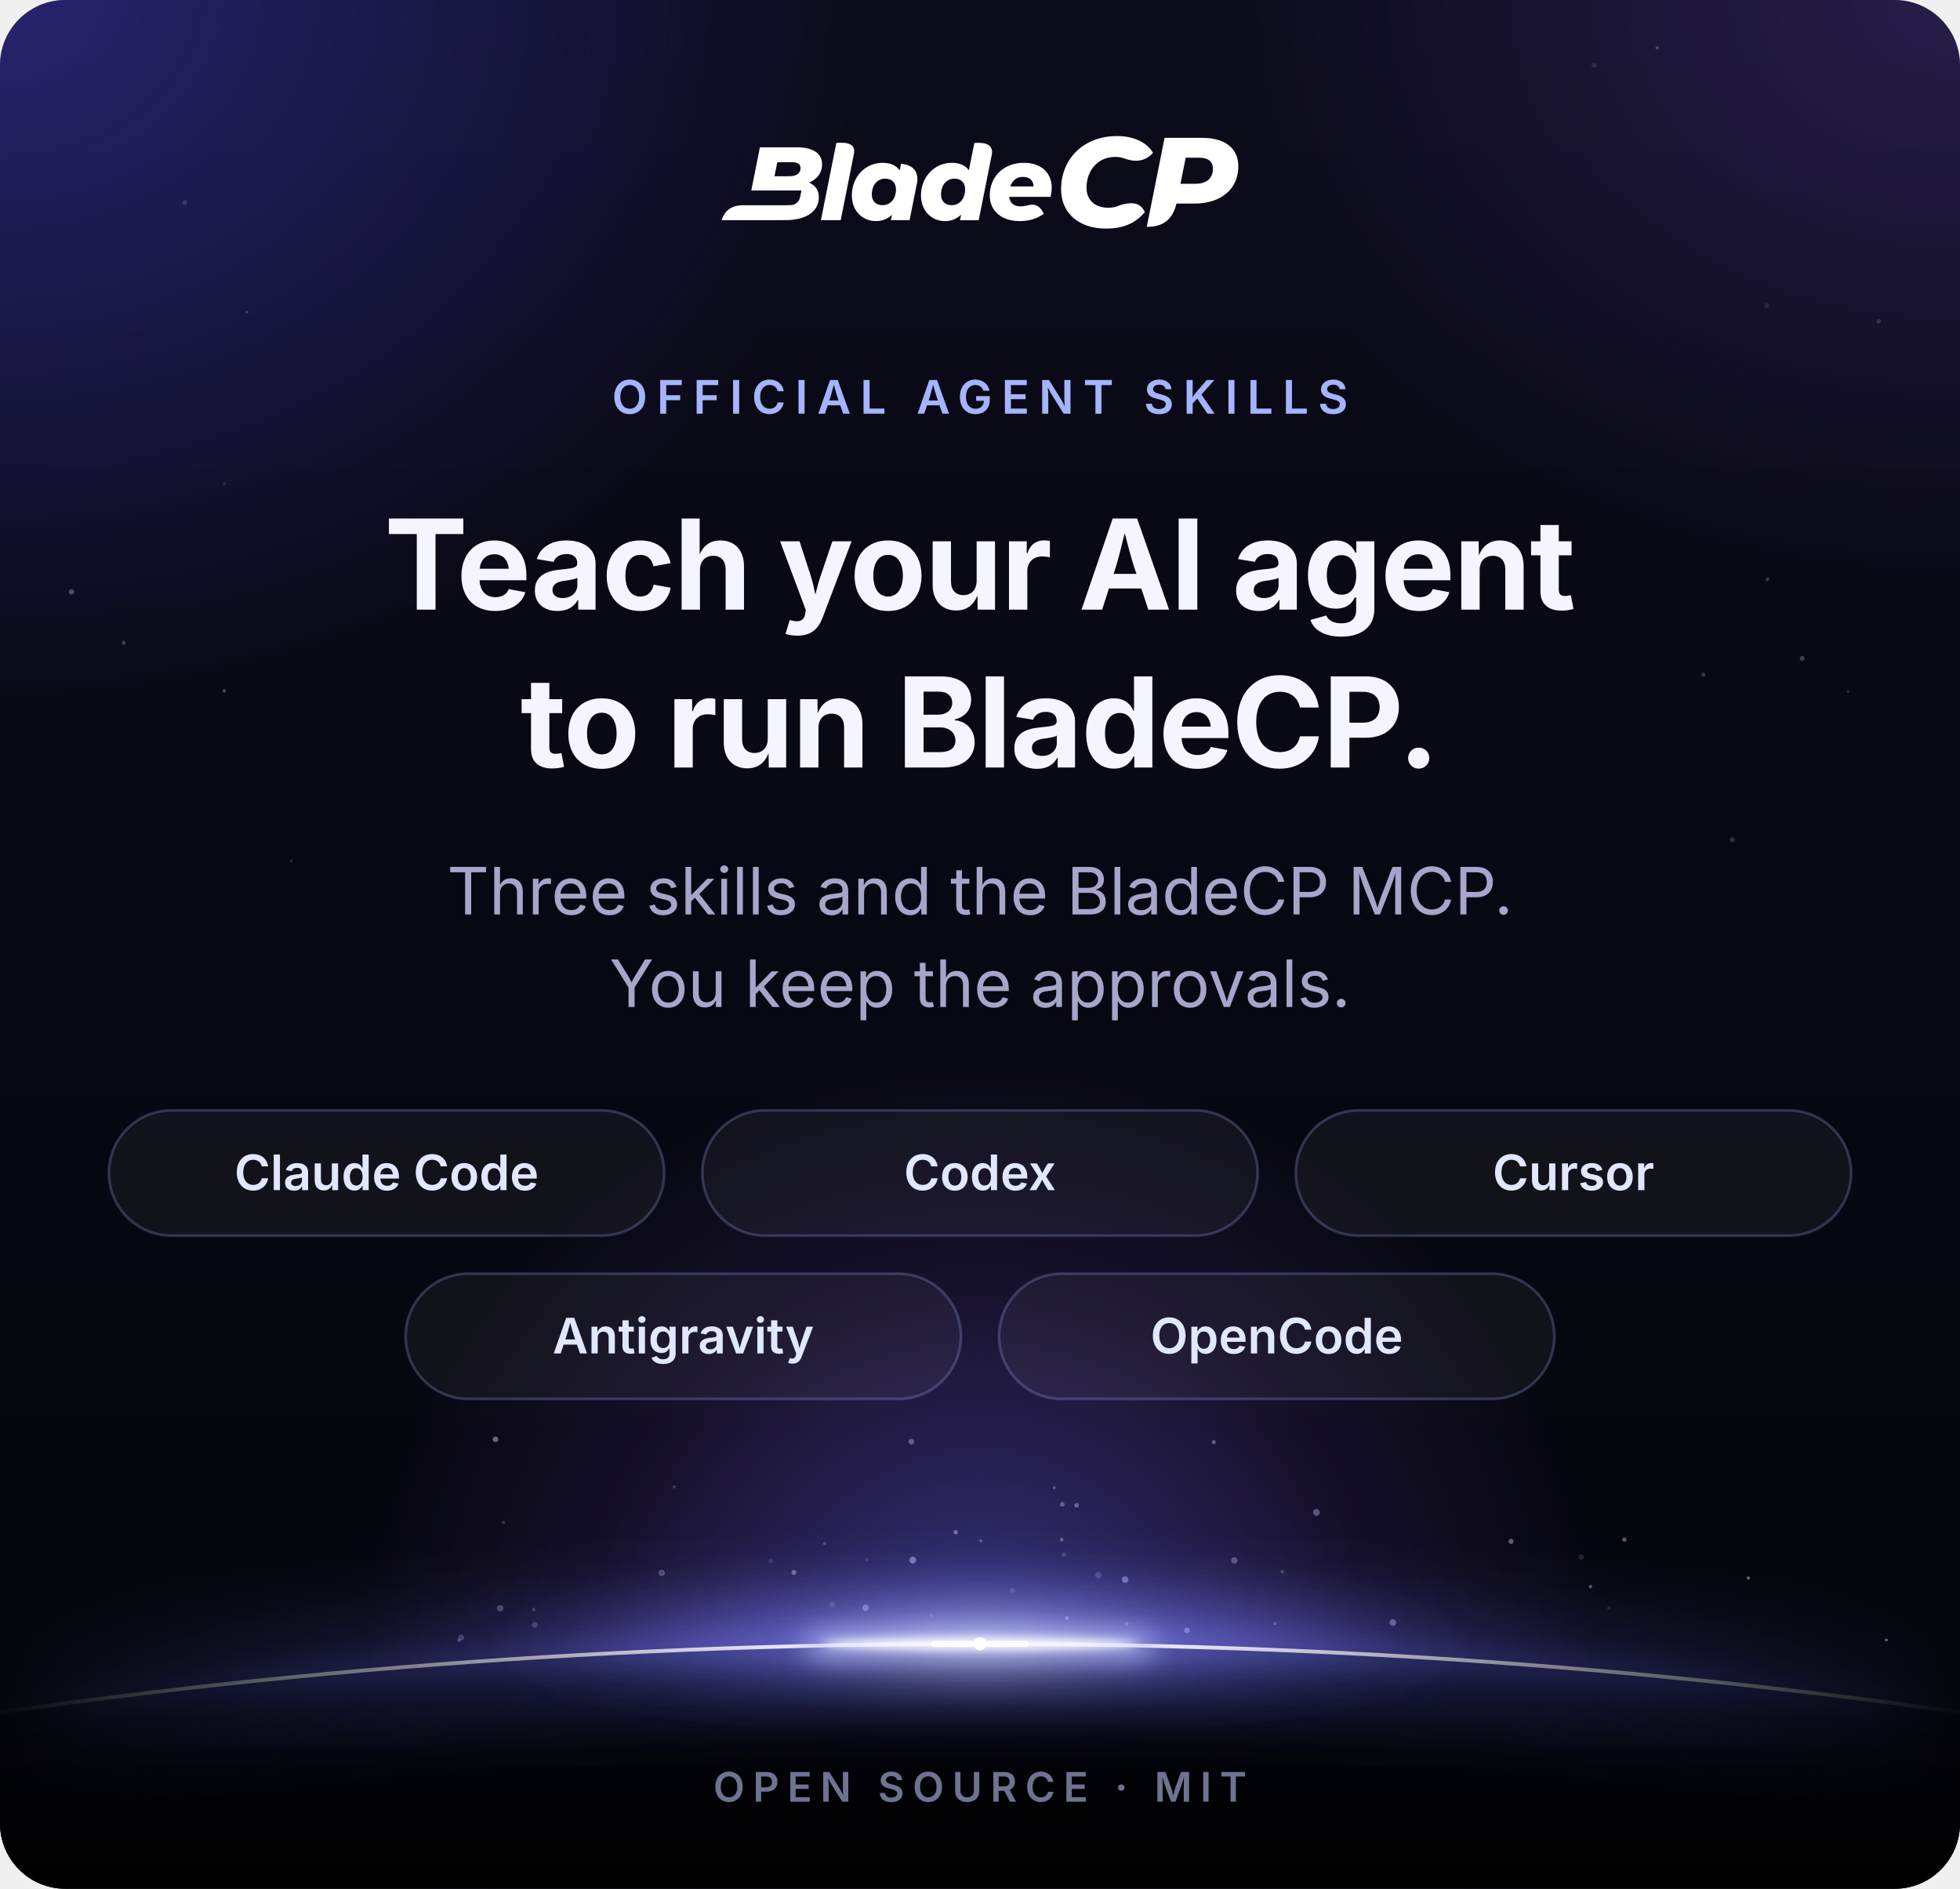
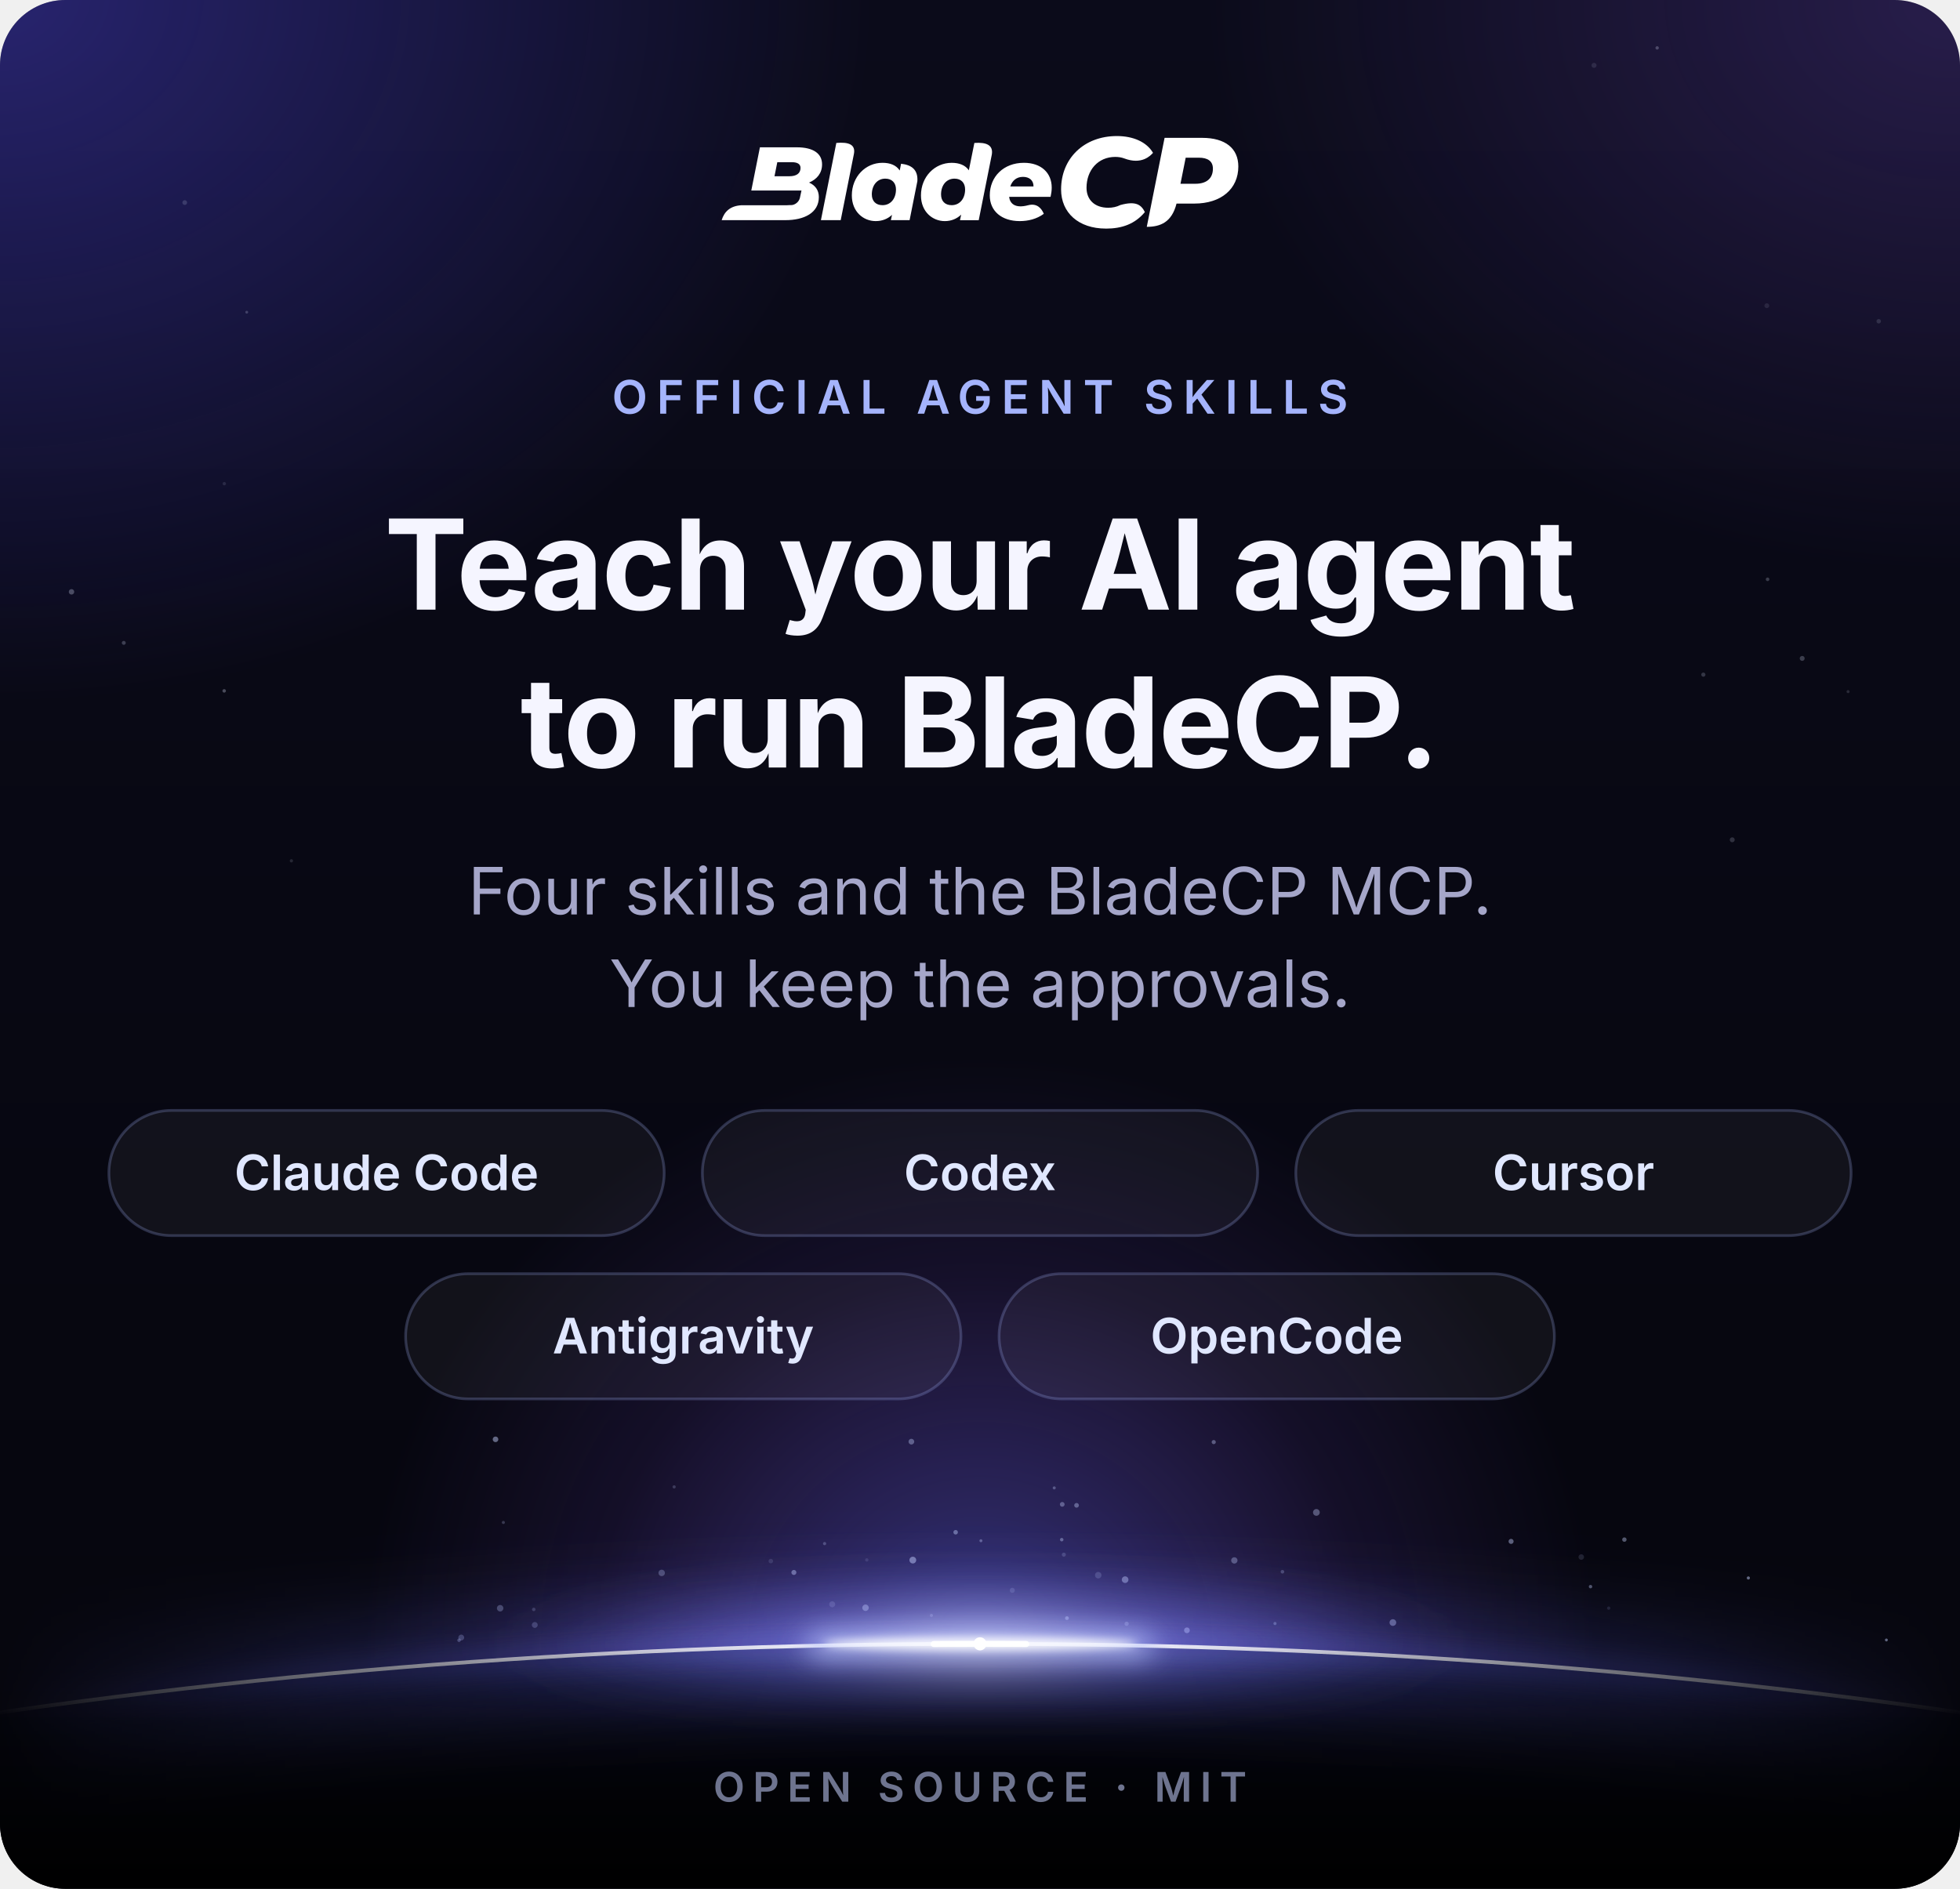
<svg xmlns="http://www.w3.org/2000/svg" width="720" height="694" viewBox="0 0 720 694" role="img" aria-labelledby="title desc">
  <style>.sweep-core{animation:bcp-core 12s cubic-bezier(.45,0,.55,1) -6s infinite alternate}.sweep-glow{animation:bcp-glow 12s cubic-bezier(.45,0,.55,1) -6s infinite alternate}.atmo{animation:bcp-atmo 9s ease-in-out infinite}@keyframes bcp-core{from{stroke-dashoffset:-134.9px}to{stroke-dashoffset:-674.97px}}@keyframes bcp-glow{from{stroke-dashoffset:-91.9px}to{stroke-dashoffset:-631.97px}}@keyframes bcp-atmo{50%{opacity:.78}}@media (prefers-reduced-motion:reduce){.sweep-core,.sweep-glow,.atmo{animation:none}}</style>
  <defs>
    <linearGradient id="sky" x1="0" y1="0" x2="0" y2="1">
      <stop offset="0" stop-color="#0b0b1a" />
      <stop offset="1" stop-color="#05050c" />
    </linearGradient>
    <radialGradient id="glowA" cx="0" cy="0" r="1" gradientUnits="userSpaceOnUse" gradientTransform="translate(0 0) scale(446.4 360)">
      <stop offset="0" stop-color="#4f46e5" stop-opacity=".42" />
      <stop offset=".72" stop-color="#4f46e5" stop-opacity="0" />
    </radialGradient>
    <radialGradient id="glowB" cx="0" cy="0" r="1" gradientUnits="userSpaceOnUse" gradientTransform="translate(720 0) scale(396 300)">
      <stop offset="0" stop-color="#8b5cf6" stop-opacity=".22" />
      <stop offset=".7" stop-color="#8b5cf6" stop-opacity="0" />
    </radialGradient>
    <radialGradient id="atmo" cx="0" cy="0" r="1" gradientUnits="userSpaceOnUse" gradientTransform="translate(360 604) scale(316.8 300)">
      <stop offset="0" stop-color="#6366f1" stop-opacity=".46" />
      <stop offset=".45" stop-color="#8b5cf6" stop-opacity=".11" />
      <stop offset=".72" stop-color="#8b5cf6" stop-opacity="0" />
    </radialGradient>
    <linearGradient id="planet" gradientUnits="userSpaceOnUse" x1="0" y1="604" x2="0" y2="694">
      <stop offset="0" stop-color="#05060f" />
      <stop offset="1" stop-color="#000" />
    </linearGradient>
    <linearGradient id="fadeG" x1="0" y1="0" x2="1" y2="0">
      <stop offset="0" stop-color="#000" />
      <stop offset=".16" stop-color="#737373" />
      <stop offset=".4" stop-color="#fff" />
      <stop offset=".6" stop-color="#fff" />
      <stop offset=".84" stop-color="#737373" />
      <stop offset="1" stop-color="#000" />
    </linearGradient>
    <mask id="fade" maskUnits="userSpaceOnUse" x="0" y="0" width="720" height="694">
      <rect width="720" height="694" fill="url(#fadeG)" />
    </mask>
    <radialGradient id="sun">
      <stop offset="0" stop-color="#fff" stop-opacity=".8" />
      <stop offset=".3" stop-color="#6366f1" stop-opacity=".45" />
      <stop offset=".7" stop-color="#6366f1" stop-opacity="0" />
    </radialGradient>
    <filter id="b16" filterUnits="userSpaceOnUse" x="-100" y="0" width="920" height="694">
      <feGaussianBlur stdDeviation="16" />
    </filter>
    <filter id="b10" filterUnits="userSpaceOnUse" x="-100" y="0" width="920" height="694">
      <feGaussianBlur stdDeviation="10" />
    </filter>
    <filter id="b5" filterUnits="userSpaceOnUse" x="-100" y="0" width="920" height="694">
      <feGaussianBlur stdDeviation="5" />
    </filter>
    <filter id="b2" filterUnits="userSpaceOnUse" x="-100" y="0" width="920" height="694">
      <feGaussianBlur stdDeviation="1.6" />
    </filter>
    <clipPath id="frame">
      <rect width="720" height="694" rx="24" />
    </clipPath>
  </defs>
  <g clip-path="url(#frame)">
    <rect width="720" height="694" fill="url(#sky)" />
    <rect width="720" height="694" fill="url(#glowA)" />
    <rect width="720" height="694" fill="url(#glowB)" />
    <rect class="atmo" width="720" height="694" fill="url(#atmo)" />
    <g>
      <circle cx="183.73" cy="590.92" r="1.19" fill="#c7d2fe" fill-opacity="0.29" />
      <circle cx="168.63" cy="602.69" r="0.64" fill="#c7d2fe" fill-opacity="0.3" />
      <circle cx="184.91" cy="559.4" r="0.57" fill="#c7d2fe" fill-opacity="0.23" />
      <circle cx="580.87" cy="572.11" r="1.02" fill="#c7d2fe" fill-opacity="0.14" />
      <circle cx="318.41" cy="573.16" r="0.62" fill="#c7d2fe" fill-opacity="0.13" />
      <circle cx="196.08" cy="591.36" r="0.64" fill="#c7d2fe" fill-opacity="0.21" />
      <circle cx="351.05" cy="563" r="0.83" fill="#c7d2fe" fill-opacity="0.42" />
      <circle cx="390.21" cy="552.75" r="0.87" fill="#c7d2fe" fill-opacity="0.36" />
      <circle cx="335.32" cy="573.23" r="1.25" fill="#c7d2fe" fill-opacity="0.48" />
      <circle cx="390.8" cy="571.23" r="0.74" fill="#c7d2fe" fill-opacity="0.2" />
      <circle cx="169.44" cy="601.69" r="1.07" fill="#c7d2fe" fill-opacity="0.26" />
      <circle cx="413.31" cy="580.42" r="1.22" fill="#c7d2fe" fill-opacity="0.43" />
      <circle cx="243.07" cy="577.94" r="1.18" fill="#c7d2fe" fill-opacity="0.29" />
      <circle cx="360.34" cy="566.12" r="0.55" fill="#c7d2fe" fill-opacity="0.35" />
      <circle cx="342.16" cy="593.55" r="0.57" fill="#c7d2fe" fill-opacity="0.24" />
      <circle cx="247.64" cy="546.33" r="0.59" fill="#c7d2fe" fill-opacity="0.21" />
      <circle cx="305.71" cy="589.46" r="1.1" fill="#c7d2fe" fill-opacity="0.18" />
      <circle cx="390.02" cy="565.72" r="0.64" fill="#c7d2fe" fill-opacity="0.38" />
      <circle cx="302.91" cy="567.17" r="0.59" fill="#c7d2fe" fill-opacity="0.27" />
      <circle cx="511.67" cy="596.18" r="1.23" fill="#c7d2fe" fill-opacity="0.41" />
      <circle cx="471.1" cy="577.51" r="0.66" fill="#c7d2fe" fill-opacity="0.26" />
      <circle cx="642.25" cy="579.8" r="0.58" fill="#c7d2fe" fill-opacity="0.48" />
      <circle cx="196.45" cy="597.06" r="1.08" fill="#c7d2fe" fill-opacity="0.24" />
      <circle cx="468.36" cy="596.54" r="0.57" fill="#c7d2fe" fill-opacity="0.33" />
      <circle cx="413.86" cy="596.63" r="0.78" fill="#c7d2fe" fill-opacity="0.28" />
      <circle cx="555.09" cy="566.36" r="0.93" fill="#c7d2fe" fill-opacity="0.43" />
      <circle cx="317.95" cy="590.74" r="1.18" fill="#c7d2fe" fill-opacity="0.41" />
      <circle cx="436.01" cy="599.03" r="1.05" fill="#c7d2fe" fill-opacity="0.46" />
      <circle cx="453.43" cy="573.35" r="1.16" fill="#c7d2fe" fill-opacity="0.34" />
      <circle cx="692.96" cy="602.58" r="0.53" fill="#c7d2fe" fill-opacity="0.47" />
      <circle cx="391.94" cy="594.56" r="0.69" fill="#c7d2fe" fill-opacity="0.42" />
      <circle cx="584.28" cy="582.98" r="0.63" fill="#c7d2fe" fill-opacity="0.38" />
      <circle cx="291.63" cy="577.77" r="0.92" fill="#c7d2fe" fill-opacity="0.43" />
      <circle cx="403.43" cy="578.77" r="1.19" fill="#c7d2fe" fill-opacity="0.19" />
      <circle cx="283.16" cy="573.6" r="0.83" fill="#c7d2fe" fill-opacity="0.14" />
      <circle cx="371.86" cy="584.34" r="0.93" fill="#c7d2fe" fill-opacity="0.17" />
      <circle cx="483.57" cy="555.71" r="1.24" fill="#c7d2fe" fill-opacity="0.36" />
      <circle cx="590.95" cy="590.88" r="0.61" fill="#c7d2fe" fill-opacity="0.13" />
      <circle cx="182.03" cy="528.86" r="1.03" fill="#c7d2fe" fill-opacity="0.47" />
      <circle cx="395.47" cy="553.11" r="0.86" fill="#c7d2fe" fill-opacity="0.38" />
      <circle cx="387.27" cy="546.7" r="0.56" fill="#c7d2fe" fill-opacity="0.32" />
      <circle cx="334.79" cy="529.71" r="1.05" fill="#c7d2fe" fill-opacity="0.37" />
      <circle cx="445.86" cy="529.87" r="0.76" fill="#c7d2fe" fill-opacity="0.37" />
      <circle cx="596.71" cy="565.7" r="0.81" fill="#c7d2fe" fill-opacity="0.4" />
      <circle cx="649.32" cy="212.86" r="0.66" fill="#e0e7ff" fill-opacity="0.23" />
      <circle cx="26.27" cy="217.46" r="1" fill="#e0e7ff" fill-opacity="0.29" />
      <circle cx="625.72" cy="247.89" r="0.77" fill="#e0e7ff" fill-opacity="0.2" />
      <circle cx="82.39" cy="177.72" r="0.62" fill="#e0e7ff" fill-opacity="0.12" />
      <circle cx="45.47" cy="236.21" r="0.72" fill="#e0e7ff" fill-opacity="0.24" />
      <circle cx="608.75" cy="17.6" r="0.62" fill="#e0e7ff" fill-opacity="0.25" />
      <circle cx="82.35" cy="253.85" r="0.64" fill="#e0e7ff" fill-opacity="0.3" />
      <circle cx="690.14" cy="118.04" r="0.82" fill="#e0e7ff" fill-opacity="0.14" />
      <circle cx="678.88" cy="254.12" r="0.56" fill="#e0e7ff" fill-opacity="0.15" />
      <circle cx="90.64" cy="114.71" r="0.52" fill="#e0e7ff" fill-opacity="0.21" />
      <circle cx="107.04" cy="316.29" r="0.6" fill="#e0e7ff" fill-opacity="0.14" />
      <circle cx="636.33" cy="308.57" r="0.91" fill="#e0e7ff" fill-opacity="0.18" />
      <circle cx="662.03" cy="241.92" r="0.91" fill="#e0e7ff" fill-opacity="0.24" />
      <circle cx="585.56" cy="24.02" r="0.93" fill="#e0e7ff" fill-opacity="0.11" />
      <circle cx="649.03" cy="112.33" r="0.89" fill="#e0e7ff" fill-opacity="0.1" />
      <circle cx="67.86" cy="74.43" r="0.87" fill="#e0e7ff" fill-opacity="0.16" />
    </g>
    <path d="M0 629.2A1080 440.64 0 0 1 720 629.2L720 694L0 694Z" fill="url(#planet)" />
    <g mask="url(#fade)" fill="none" stroke-linecap="round">
      <path d="M-60 638.69A1080 440.64 0 0 1 780 638.69" stroke="#6366f1" stroke-opacity=".5" stroke-width="26" filter="url(#b16)" />
      <path d="M-60 638.69A1080 440.64 0 0 1 780 638.69" stroke="#6366f1" stroke-opacity=".85" stroke-width="3" filter="url(#b5)" />
      <path d="M-60 638.69A1080 440.64 0 0 1 780 638.69" stroke="#fff" stroke-opacity=".85" stroke-width="1.4" />
      <path class="sweep-glow" d="M-60 638.69A1080 440.64 0 0 1 780 638.69" stroke="#a5b4fc" stroke-width="7" stroke-dasharray="120 1687.73" stroke-dashoffset="-361.93" filter="url(#b5)" />
      <path class="sweep-core" d="M-60 638.69A1080 440.64 0 0 1 780 638.69" stroke="#fff" stroke-width="2.2" stroke-dasharray="34 1687.73" stroke-dashoffset="-404.93" />
    </g>
    <ellipse cx="360" cy="604" rx="259.2" ry="32" fill="url(#sun)" filter="url(#b10)" style="mix-blend-mode:screen" />
    <ellipse cx="360" cy="604" rx="57.6" ry="2.4" fill="#fff" fill-opacity=".9" filter="url(#b2)" />
    <circle cx="360" cy="604" r="2.4" fill="#fff" />
  </g>
  <g font-family="-apple-system, BlinkMacSystemFont, 'Segoe UI', Inter, Helvetica, Arial, sans-serif">
    <g transform="translate(265.1 50) scale(0.53518)" fill="#ffffff">
      <path d="M59.99 31.93c5.43-2.29 8.93-6.5 8.93-12.5 0-7.5-6.07-11.72-17.36-11.72h-25.3l-5.92 29.65h34.45l-1.08 5.02c-.59 2.76-3.34 5.02-6.1 5.02H46.4a15.36 15.36 0 0 1-1.84.1H13.35C5.99 47.99 1.86 51.71 0 57.72h43.77c12.86 0 22.94-5 22.94-15.86 0-4.64-2.43-8.07-6.72-9.93h0zm-11.79-14c3.72 0 5.93 1.22 5.93 3.93 0 3.72-2.72 5.72-7.72 5.72H36.26l1.93-9.65H48.2zm19.93 39.8h13.58l8.99-45.08c1.56-6.96-3.63-8.68-11.99-7.94L68.13 57.73zM123.15 19l-.93 4.64c-2.43-3.72-6.65-5.29-11.86-5.29-11.58 0-21.01 9.5-21.01 22.37 0 11.29 8 17.65 16.36 17.65 4.5 0 8.22-1.5 11.22-4.29l-.79 3.64H129l5.34-26.79c.47-8.04-4.16-11.15-11.2-11.94h.01zm-12.72 28.44c-4.64 0-7.36-2.86-7.36-7.36 0-6.5 3.86-10.86 9.22-10.86 4.64 0 7.36 2.93 7.36 7.43 0 6.43-3.79 10.79-9.22 10.79zm63.03-42.73l-3.79 18.79c-2.43-3.57-6.65-5.14-11.79-5.14-11.58 0-21.08 9.5-21.08 22.37 0 11.29 8 17.65 16.36 17.65 4.5 0 8.29-1.64 11.22-4.43l-.79 3.79h12.86l8.99-45.08c1.05-6.36-3.54-8.57-11.99-7.94h0zm-15.58 42.73c-4.64 0-7.29-2.86-7.29-7.36 0-6.5 3.79-10.86 9.22-10.86 4.64 0 7.29 2.93 7.29 7.43 0 6.43-3.79 10.79-9.22 10.79zm68.67-12.08c0-10.15-7.29-17.01-19.08-17.01-13.93 0-23.44 9.5-23.44 22.37 0 10.79 8.15 17.65 20.58 17.65 5.86 0 11.65-1.43 16.51-5-1.49-3.61-4.62-7.53-10.81-5.88-9.28 2.46-12.49-1.48-12.99-5.76h28.44c.43-1.93.79-4.07.79-6.36h0zM206.83 28c4.36 0 7.29 2.43 7.22 6.57h-15.93c1.29-3.86 4.14-6.57 8.72-6.57h0z" />
      <path d="M263.7 63.53c10.91 0 19.9-3.06 26.79-11.35-2.46-4.91-6.02-7.84-16.8-4.85-.02 0-.04.02-.06.03-2.6 1.3-5.38 1.85-8.27 1.85-9.34 0-14.92-5.5-14.92-13.7 0-12.04 7.85-21.21 19.72-21.21 2.23 0 4.3.34 6.17 1.04.01 0 .02 0 .03.01 11.94 4.52 17.95-1.84 19.72-3.85-4.36-7.42-13.53-11.52-24.79-11.52-22.69 0-38.31 15.45-38.31 36.65 0 15.97 11.96 26.88 30.72 26.88h0v.02zm66.15-62.31h-25.83L291.8 62.31c9.35 0 17.19-3.15 20.42-15.97h12.22c18.42 0 30.2-10.04 30.2-25.48 0-12.39-8.91-19.64-24.79-19.64h0zm-4.62 31.51h-10.3l3.58-17.89h9.08c6.02 0 9.6 2.36 9.6 7.51 0 6.72-4.37 10.39-11.96 10.39h0z" />
    </g>
    <text x="360" y="152" font-size="17" font-weight="600" fill="#a5b4fc" text-anchor="middle" letter-spacing="3.4">OFFICIAL AGENT SKILLS</text>
    <text x="360" y="224" font-size="46" font-weight="700" fill="#f5f5ff" text-anchor="middle" letter-spacing="-0.6">Teach your AI agent</text>
    <text x="360" y="282" font-size="46" font-weight="700" fill="#f5f5ff" text-anchor="middle" letter-spacing="-0.6">to run BladeCP.</text>
-     <text x="360" y="336" font-size="24" fill="#a5a6c9" text-anchor="middle">Three skills and the BladeCP MCP.</text>
+     <text x="360" y="336" font-size="24" fill="#a5a6c9" text-anchor="middle">Four skills and the BladeCP MCP.</text>
    <text x="360" y="370" font-size="24" fill="#a5a6c9" text-anchor="middle">You keep the approvals.</text>
    <rect x="40" y="408" width="204" height="46" rx="23" fill="#fff" fill-opacity=".045" stroke="#a5b4fc" stroke-opacity=".24" />
    <text x="142" y="437.3" font-size="18" font-weight="600" fill="#e0e7ff" text-anchor="middle">Claude Code</text>
    <rect x="258" y="408" width="204" height="46" rx="23" fill="#fff" fill-opacity=".045" stroke="#a5b4fc" stroke-opacity=".24" />
    <text x="360" y="437.3" font-size="18" font-weight="600" fill="#e0e7ff" text-anchor="middle">Codex</text>
    <rect x="476" y="408" width="204" height="46" rx="23" fill="#fff" fill-opacity=".045" stroke="#a5b4fc" stroke-opacity=".24" />
    <text x="578" y="437.3" font-size="18" font-weight="600" fill="#e0e7ff" text-anchor="middle">Cursor</text>
    <rect x="149" y="468" width="204" height="46" rx="23" fill="#fff" fill-opacity=".045" stroke="#a5b4fc" stroke-opacity=".24" />
    <text x="251" y="497.3" font-size="18" font-weight="600" fill="#e0e7ff" text-anchor="middle">Antigravity</text>
    <rect x="367" y="468" width="204" height="46" rx="23" fill="#fff" fill-opacity=".045" stroke="#a5b4fc" stroke-opacity=".24" />
    <text x="469" y="497.3" font-size="18" font-weight="600" fill="#e0e7ff" text-anchor="middle">OpenCode</text>
    <text x="360" y="662" font-size="15" font-weight="600" fill="#c7d2fe" fill-opacity="0.55" text-anchor="middle" letter-spacing="3">OPEN SOURCE · MIT</text>
  </g>
</svg>
